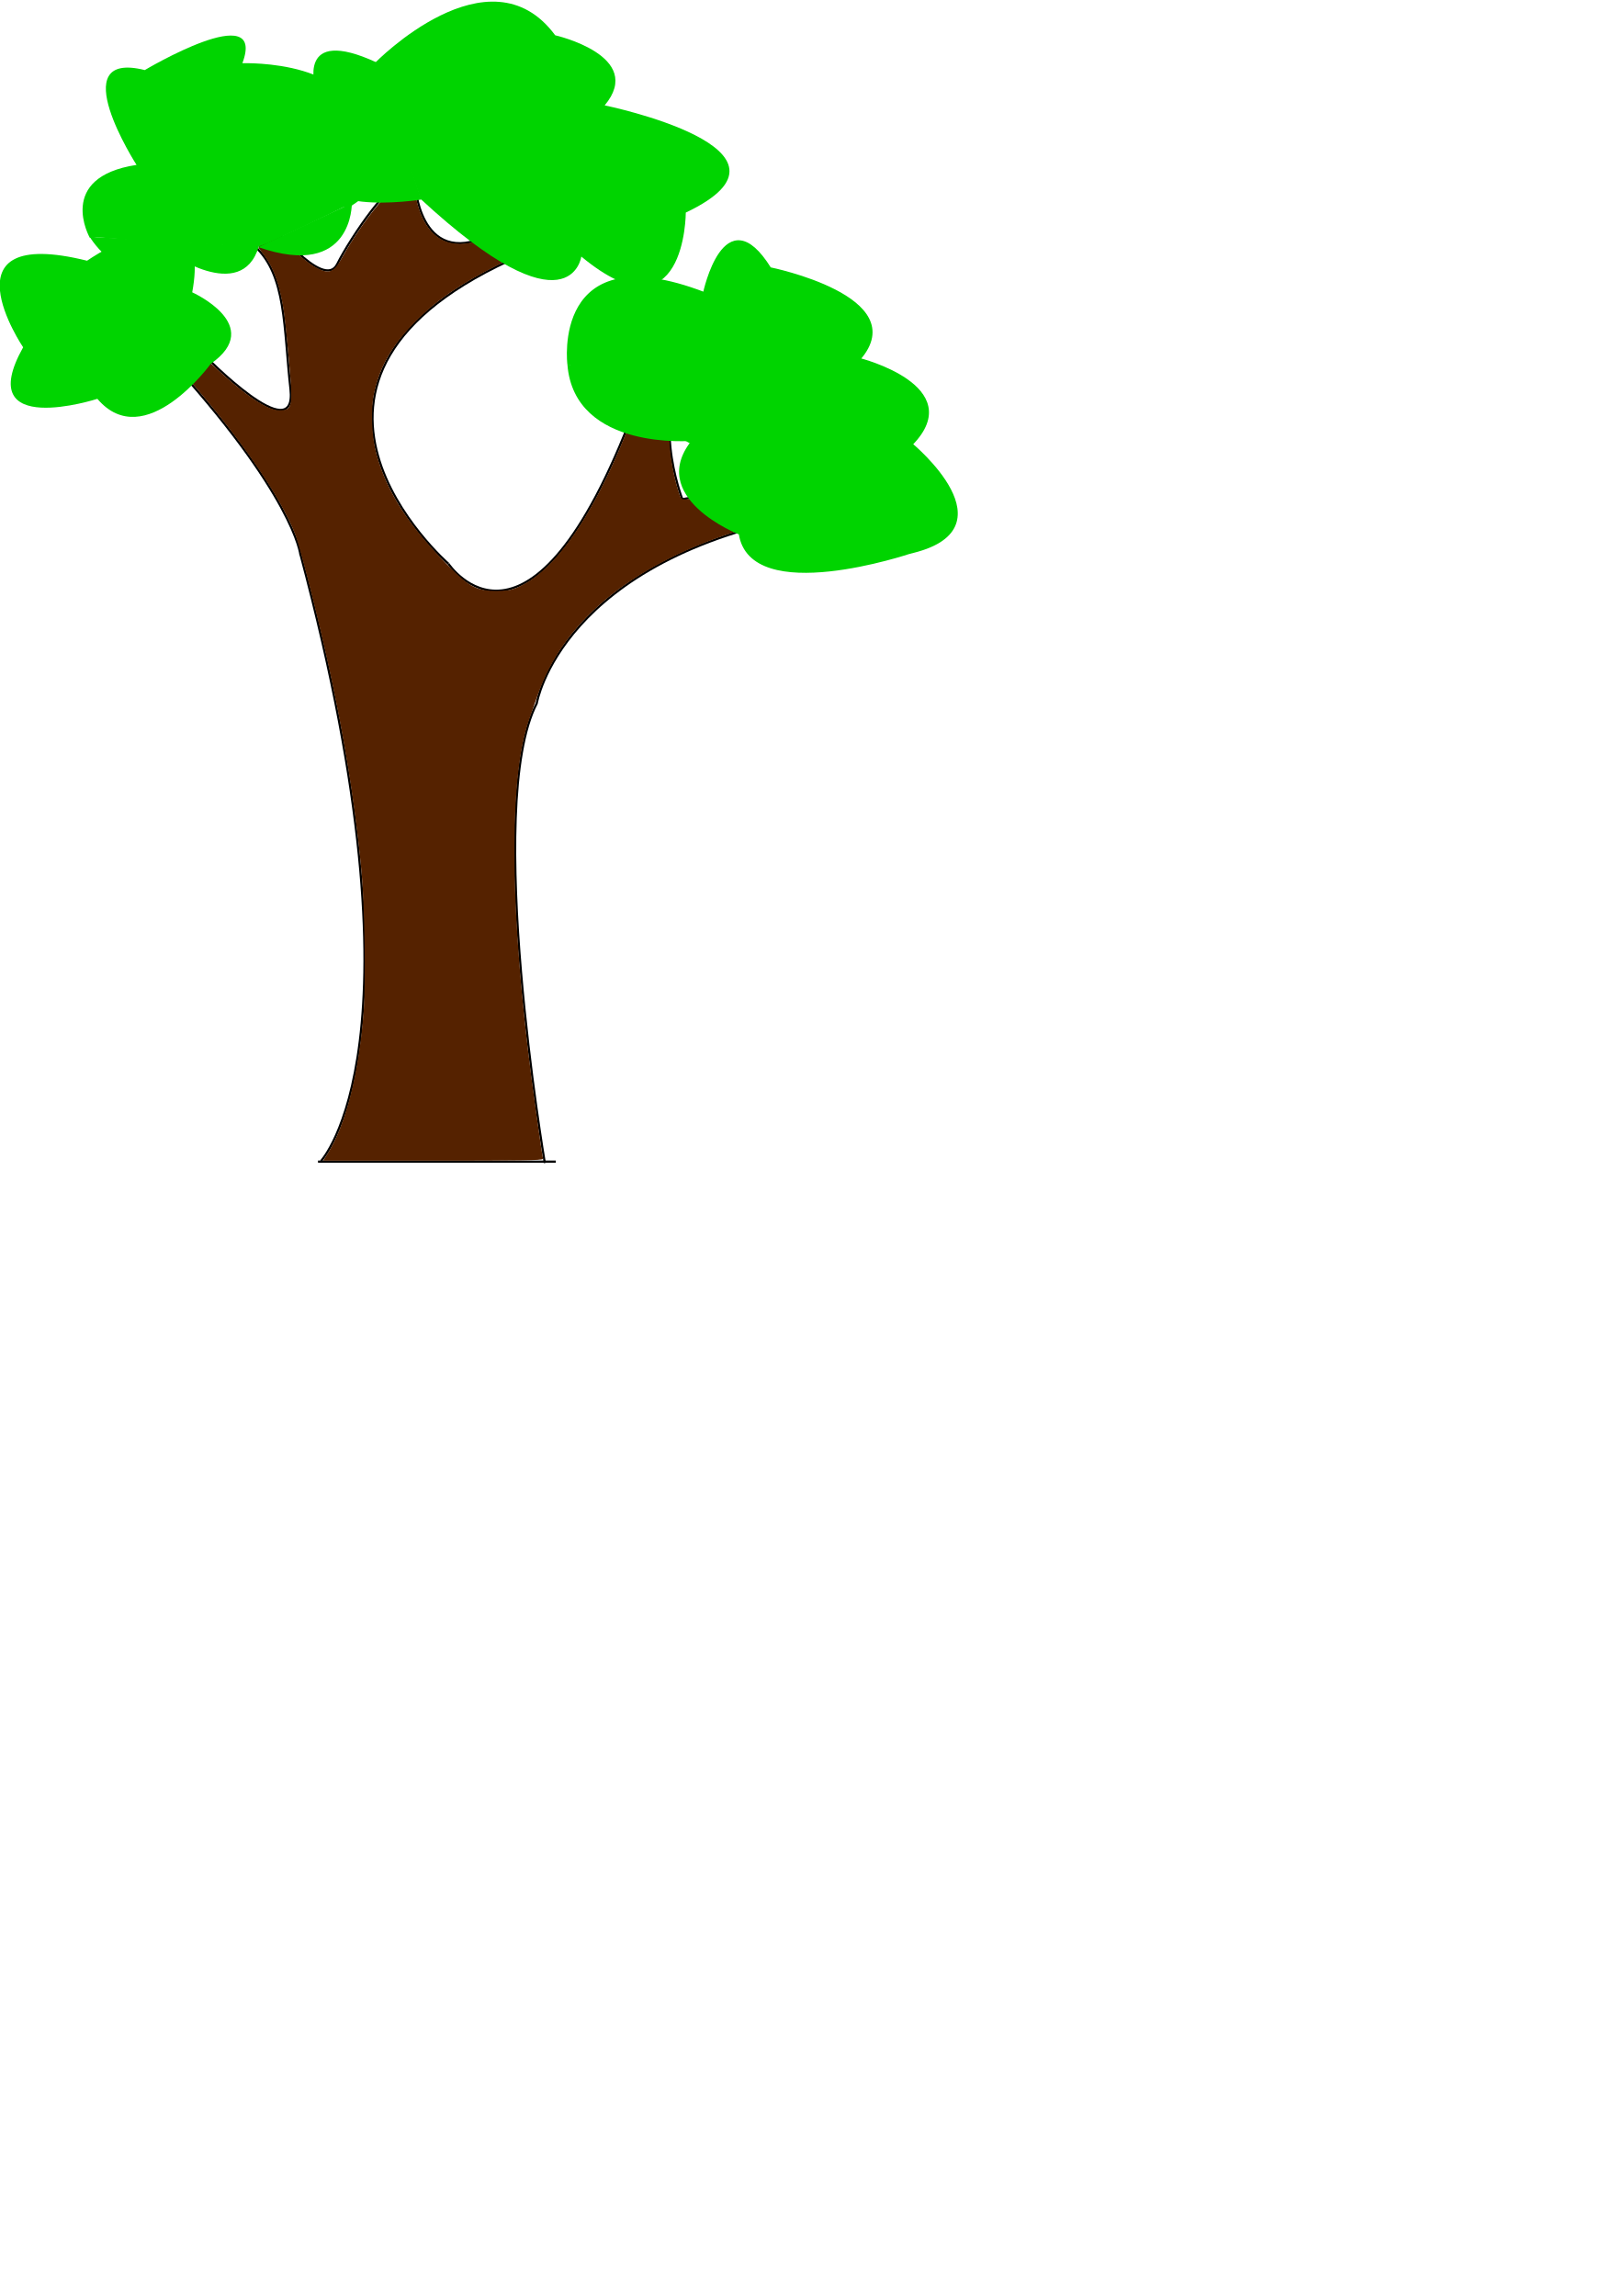
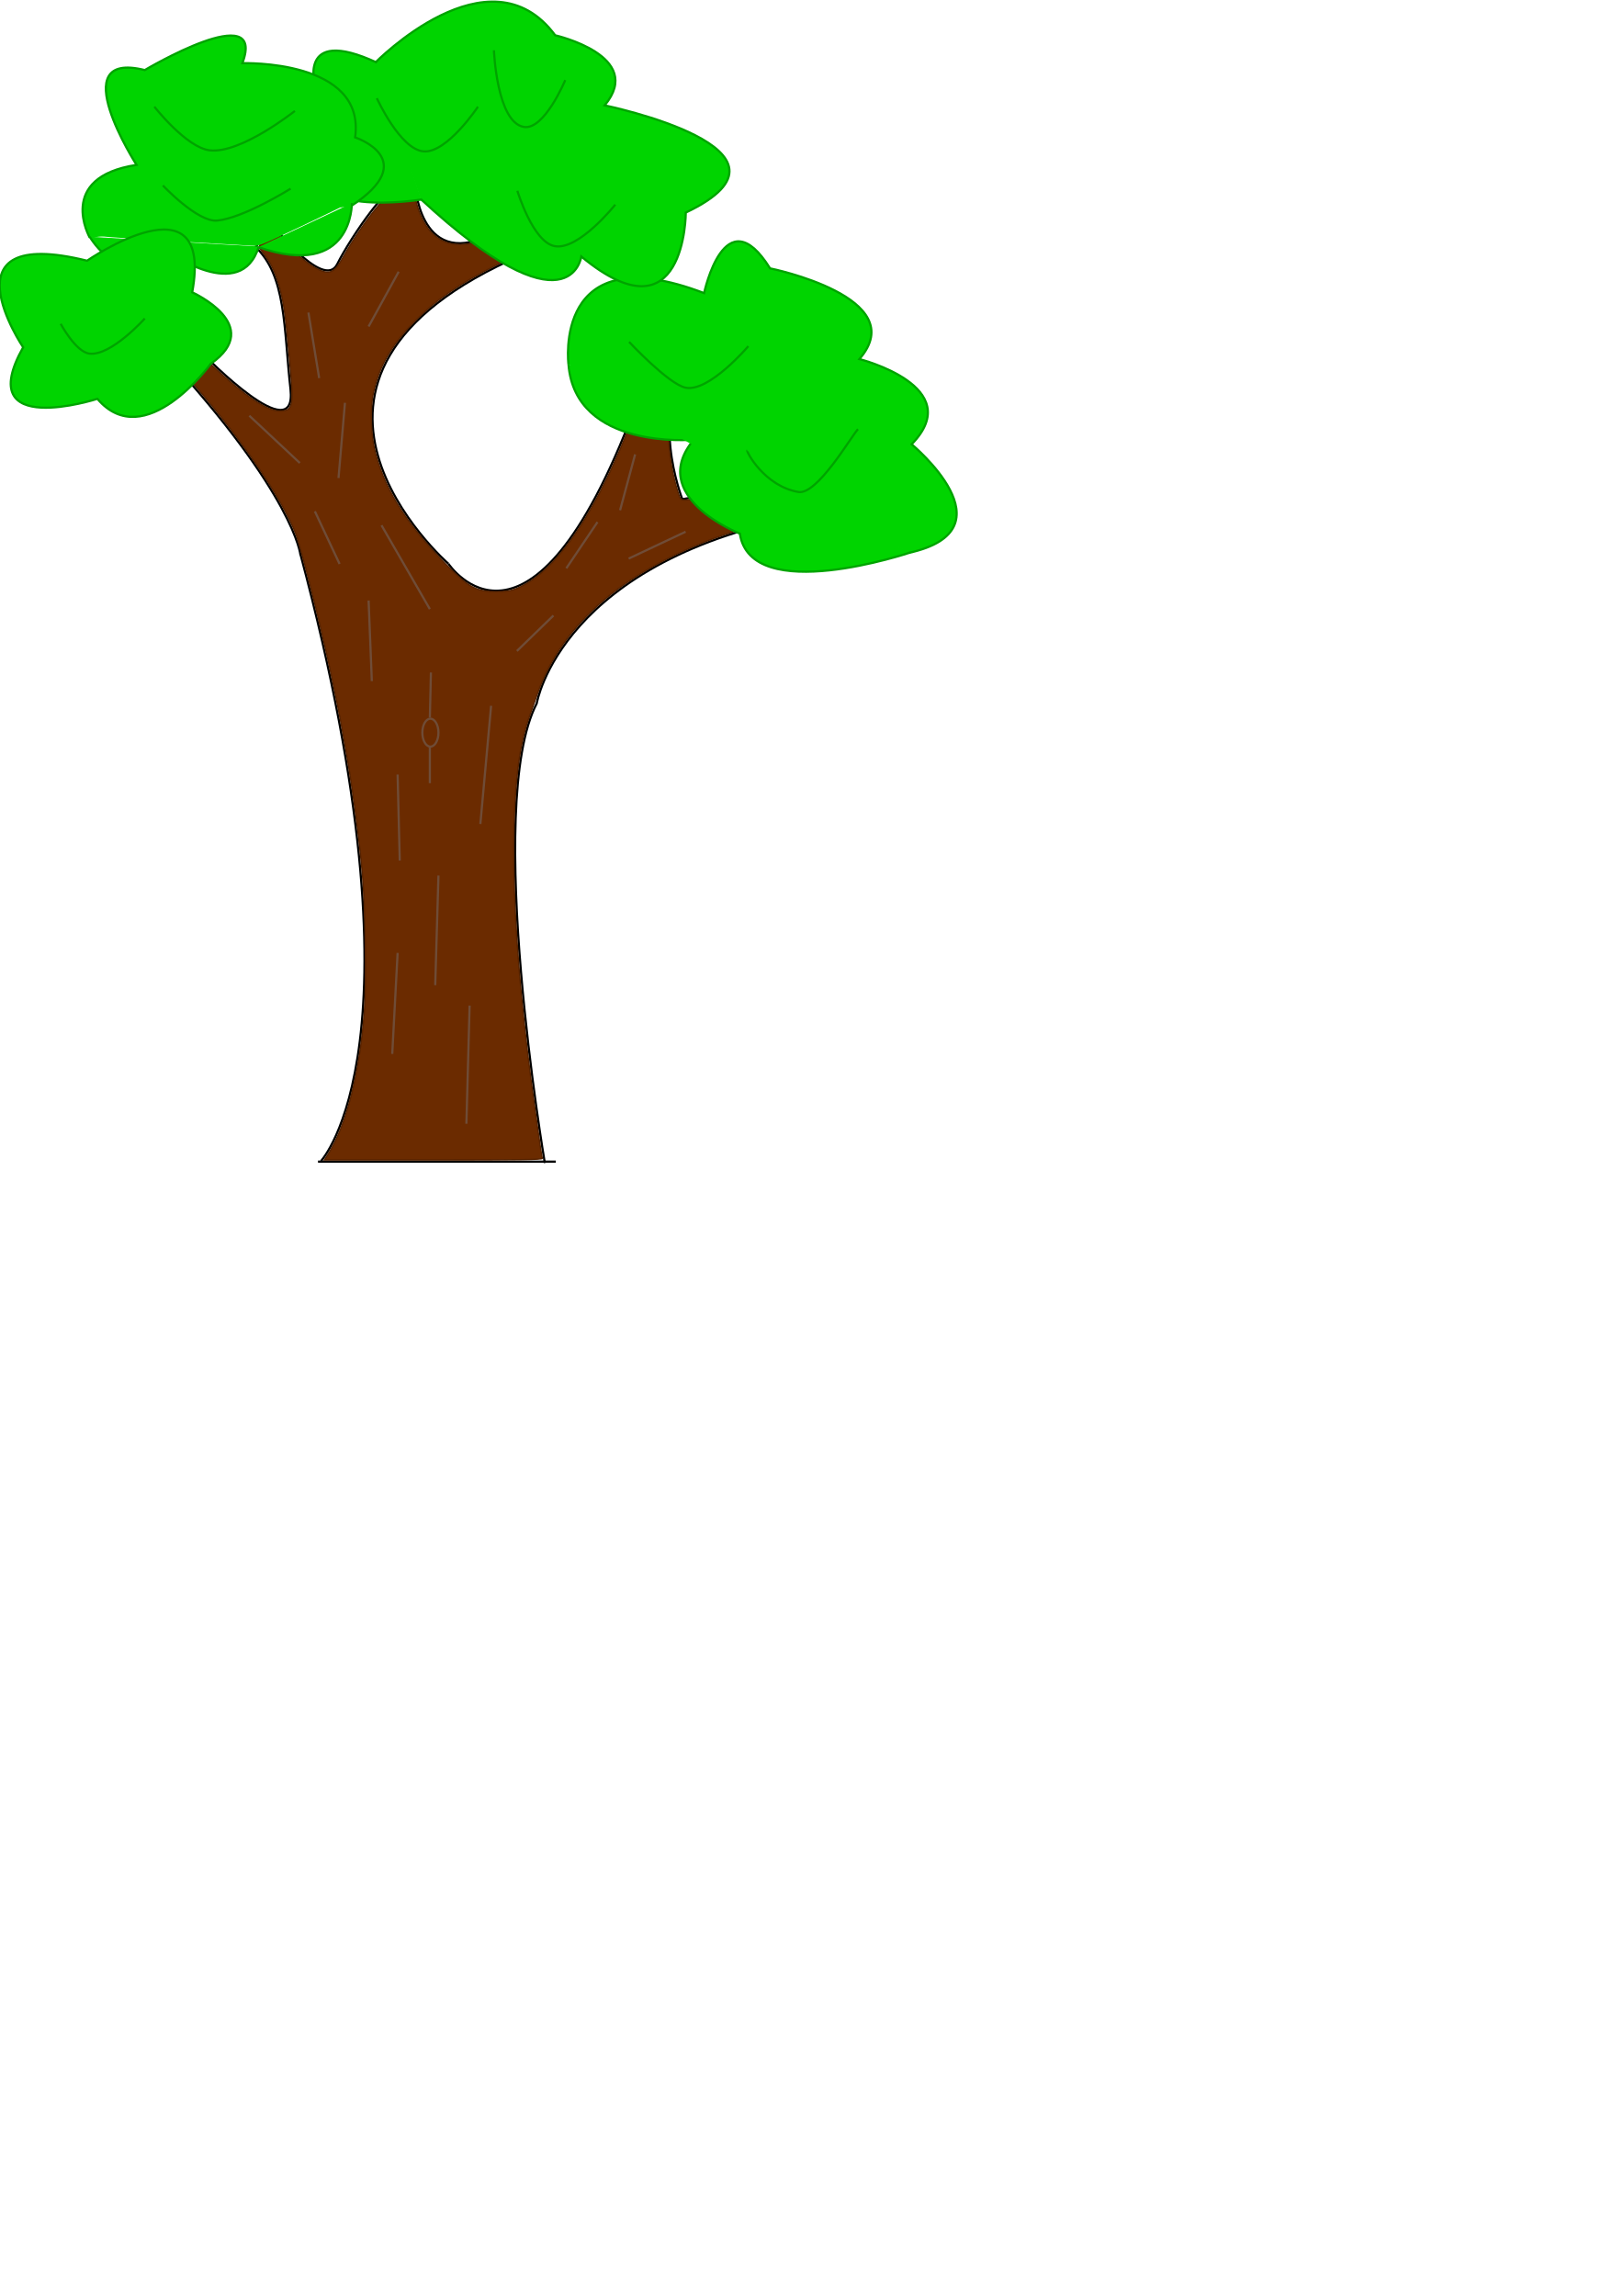
<svg xmlns="http://www.w3.org/2000/svg" width="210mm" height="297mm" viewBox="0 0 744.094 1052.362" id="svg2" version="1.1">
  <defs id="defs4" />
  <g id="layer1">
-     <g id="g4165" transform="translate(-53.33678,-26.66839)">
-       <path id="path4136" d="m 200.452,558.804 c 0,0 50.567,-53.923 -9.41,-278.016" style="fill:none;fill-rule:evenodd;stroke:#000000;stroke-width:1px;stroke-linecap:butt;stroke-linejoin:miter;stroke-opacity:1" />
-       <path id="path4138" d="m 191.042,281.066 c 0,0 -2.684,-27.494 -62.53,-92.38" style="fill:none;fill-rule:evenodd;stroke:#000000;stroke-width:1px;stroke-linecap:butt;stroke-linejoin:miter;stroke-opacity:1" />
-       <path id="path4140" d="m 128.512,176.716 18.269,12.599 c 0,0 42.837,44.097 39.688,15.749 -3.15,-28.348 -1.89,-52.287 -16.379,-65.516" style="fill:none;fill-rule:evenodd;stroke:#000000;stroke-width:1px;stroke-linecap:butt;stroke-linejoin:miter;stroke-opacity:1" />
-       <path id="path4142" d="m 176.389,127.579 c 0,0 25.198,32.758 31.498,20.159 6.3,-12.599 25.828,-40.947 28.978,-34.648" style="fill:none;fill-rule:evenodd;stroke:#000000;stroke-width:1px;stroke-linecap:butt;stroke-linejoin:miter;stroke-opacity:1" />
-       <path id="path4144" d="m 243.795,113.09 c 0,0 3.15,41.577 40.318,17.639" style="fill:none;fill-rule:evenodd;stroke:#000000;stroke-width:1px;stroke-linecap:butt;stroke-linejoin:miter;stroke-opacity:1" />
-       <path id="path4146" d="m 258.838,285.066 c 0,0 -97.568,-85.041 34.094,-141.738" style="fill:none;fill-rule:evenodd;stroke:#000000;stroke-width:1px;stroke-linecap:butt;stroke-linejoin:miter;stroke-opacity:1" />
-       <path id="path4148" d="m 258.841,285.07 c 0,0 37.241,56.067 85.118,-70.556" style="fill:none;fill-rule:evenodd;stroke:#000000;stroke-width:1px;stroke-linecap:butt;stroke-linejoin:miter;stroke-opacity:1" />
-       <path id="path4150" d="m 303.011,559.733 c 0,0 -27.963,-164.051 -3.71,-210.668 0,0 10.954,-66.2 125.922,-86.674" style="fill:none;fill-rule:evenodd;stroke:#000000;stroke-width:1px;stroke-linecap:butt;stroke-linejoin:miter;stroke-opacity:1" />
-       <path id="path4152" d="m 424.594,247.272 -36.538,4.41 -22.049,3.78 c 0,0 -16.379,-42.207 5.67,-61.736" style="fill:none;fill-rule:evenodd;stroke:#000000;stroke-width:1px;stroke-linecap:butt;stroke-linejoin:miter;stroke-opacity:1" />
-       <path id="path4172" d="m 199.068,559.103 108.983,0" style="fill:none;fill-rule:evenodd;stroke:#000000;stroke-width:1px;stroke-linecap:butt;stroke-linejoin:miter;stroke-opacity:1" />
-       <path id="path4174" d="m 128.67,176.874 0.158,12.284" style="fill:none;fill-rule:evenodd;stroke:#000000;stroke-width:1px;stroke-linecap:butt;stroke-linejoin:miter;stroke-opacity:1" />
-       <path id="path4176" d="m 170.719,140.021 5.985,-12.442" style="fill:none;fill-rule:evenodd;stroke:#000000;stroke-width:1px;stroke-linecap:butt;stroke-linejoin:miter;stroke-opacity:1" />
-       <path id="path4178" d="m 234.346,110.885 9.292,2.205" style="fill:none;fill-rule:evenodd;stroke:#000000;stroke-width:1px;stroke-linecap:butt;stroke-linejoin:miter;stroke-opacity:1" />
-       <path id="path4180" d="m 283.483,131.044 8.819,12.442" style="fill:none;fill-rule:evenodd;stroke:#000000;stroke-width:1px;stroke-linecap:butt;stroke-linejoin:miter;stroke-opacity:1" />
-       <path id="path4182" d="m 343.329,215.774 16.379,1.89" style="fill:none;fill-rule:evenodd;stroke:#000000;stroke-width:1px;stroke-linecap:butt;stroke-linejoin:miter;stroke-opacity:1" />
-       <path id="path4184" d="m 423.649,246.957 0.315,15.119" style="fill:none;fill-rule:evenodd;stroke:#000000;stroke-width:1px;stroke-linecap:butt;stroke-linejoin:miter;stroke-opacity:1" />
-       <path id="path4186" d="m 203.697,555.679 c 8.443,-13.349 14.499,-37.353 16.647,-65.988 0.941,-12.543 0.398,-48.263 -0.953,-62.681 -3.824,-40.821 -11.076,-81.119 -23.353,-129.772 -2.885,-11.434 -5.994,-22.773 -6.908,-25.198 -6.688,-17.749 -26.924,-46.954 -51.823,-74.794 l -7.734,-8.648 0,-5.078 0,-5.078 7.667,5.221 c 4.217,2.872 10.387,7.772 13.712,10.891 14.312,13.423 24.746,20.474 30.298,20.474 6.515,0 6.809,-1.502 4.718,-24.149 -1.851,-20.055 -2.345,-23.732 -4.2,-31.288 -1.584,-6.45 -3.99,-11.923 -6.924,-15.749 -1.196,-1.559 -2.38,-3.172 -2.633,-3.584 -0.499,-0.815 3.967,-10.39 4.721,-10.123 0.254,0.09 2.721,2.675 5.483,5.745 6.125,6.808 11.951,11.854 16.104,13.949 5.849,2.951 7.97,2.038 11.975,-5.155 9.152,-16.436 22.75,-33.112 25.576,-31.365 0.405,0.25 0.926,0.15 1.157,-0.224 0.298,-0.482 1.178,-0.487 3.03,-0.017 l 2.611,0.663 1.008,4.53 c 2.744,12.335 9.292,19.66 18.213,20.376 5.228,0.42 9.672,-0.601 16.056,-3.688 2.891,-1.398 5.33,-2.45 5.421,-2.337 0.606,0.75 6.528,9.166 6.871,9.767 0.281,0.491 -2.947,2.432 -9.506,5.717 -16.762,8.394 -27.886,16.045 -37.466,25.77 -10.954,11.119 -16.583,21.004 -19.121,33.578 -1.502,7.441 -0.97,19.555 1.204,27.442 4.916,17.831 15.155,33.493 34.498,52.768 8.39,8.361 12.194,10.229 20.717,10.176 4.672,-0.029 6.719,-0.342 9.333,-1.425 17.115,-7.089 34.301,-31.23 50.196,-70.511 2.571,-6.354 3.93,-8.977 4.652,-8.978 0.561,-5e-4 4.027,0.325 7.703,0.723 l 6.683,0.724 0.373,8.884 c 0.365,8.694 2.031,18.051 4.582,25.735 1.194,3.598 0.727,3.546 12.579,1.406 7.006,-1.265 42.972,-5.973 45.63,-5.973 0.394,0 0.639,2.662 0.639,6.93 0,5.971 -0.141,6.93 -1.022,6.93 -1.962,0 -18.264,3.847 -27.012,6.375 -25.223,7.289 -48.713,19.213 -64.886,32.94 -14.887,12.635 -24.993,26.962 -30.793,43.654 -1.179,3.394 -2.901,8.296 -3.827,10.895 -8.899,24.982 -9.122,79.646 -0.62,151.821 1.673,14.2 6.399,48.256 6.884,49.609 0.225,0.626 -10.001,0.787 -49.787,0.787 l -50.07,0 1.693,-2.677 z" style="opacity:1;fill:#552200;fill-opacity:1;fill-rule:nonzero;stroke:#552200;stroke-width:0.63;stroke-linecap:butt;stroke-linejoin:miter;stroke-miterlimit:4.09;stroke-dasharray:none;stroke-dashoffset:0;stroke-opacity:1" />
-       <g transform="translate(-71.27197,66.81747)" style="fill:#00d400;fill-opacity:1;stroke:#00d400;stroke-opacity:1" id="g4188">
-         <path style="fill:#00d400;fill-opacity:1;fill-rule:evenodd;stroke:#00d400;stroke-width:1px;stroke-linecap:butt;stroke-linejoin:miter;stroke-opacity:1" d="m 442.169,161.381 c 0,0 -53.998,4.893 -57.04,-34.54" id="path4166" />
-         <path style="fill:#00d400;fill-opacity:1;fill-rule:evenodd;stroke:#00d400;stroke-width:1px;stroke-linecap:butt;stroke-linejoin:miter;stroke-opacity:1" d="m 385.122,126.871 c 0,0 -7.547,-59.431 62.15,-32.68 0,0 9.449,-44.727 30.238,-11.339 0,0 65.516,13.229 40.947,41.577 0,0 49.767,12.599 23.939,39.058 0,0 47.247,39.058 -1.26,49.767" id="path4168" />
-         <path style="fill:#00d400;fill-opacity:1;fill-rule:evenodd;stroke:#00d400;stroke-width:1px;stroke-linecap:butt;stroke-linejoin:miter;stroke-opacity:1" d="m 541.774,213.087 c 0,0 -73.083,24.736 -78.122,-8.652 0,0 -43.467,-17.009 -20.789,-43.467" id="path4170" />
+     <path style="fill:none;fill-rule:evenodd;stroke:#000000;stroke-width:1px;stroke-linecap:butt;stroke-linejoin:miter;stroke-opacity:1" d="m 147.116,532.135 c 0,0 50.567,-53.923 -9.41,-278.016" id="path4136" />
+     <path style="fill:none;fill-rule:evenodd;stroke:#000000;stroke-width:1px;stroke-linecap:butt;stroke-linejoin:miter;stroke-opacity:1" d="m 137.706,254.397 c 0,0 -2.684,-27.494 -62.53,-92.38" id="path4138" />
+     <path style="fill:none;fill-rule:evenodd;stroke:#000000;stroke-width:1px;stroke-linecap:butt;stroke-linejoin:miter;stroke-opacity:1" d="m 75.175,150.048 18.269,12.599 c 0,0 42.837,44.097 39.688,15.749 -3.15,-28.348 -1.89,-52.287 -16.379,-65.516" id="path4140" />
+     <path style="fill:none;fill-rule:evenodd;stroke:#000000;stroke-width:1px;stroke-linecap:butt;stroke-linejoin:miter;stroke-opacity:1" d="m 123.052,100.911 c 0,0 25.198,32.758 31.498,20.159 6.3,-12.599 25.828,-40.947 28.978,-34.648" id="path4142" />
+     <path style="fill:none;fill-rule:evenodd;stroke:#000000;stroke-width:1px;stroke-linecap:butt;stroke-linejoin:miter;stroke-opacity:1" d="m 190.458,86.422 c 0,0 3.15,41.577 40.318,17.639" id="path4144" />
+     <path style="fill:none;fill-rule:evenodd;stroke:#000000;stroke-width:1px;stroke-linecap:butt;stroke-linejoin:miter;stroke-opacity:1" d="m 205.501,258.398 c 0,0 -97.568,-85.041 34.094,-141.738" id="path4146" />
+     <path style="fill:none;fill-rule:evenodd;stroke:#000000;stroke-width:1px;stroke-linecap:butt;stroke-linejoin:miter;stroke-opacity:1" d="m 205.504,258.401 c 0,0 37.241,56.067 85.118,-70.556" id="path4148" />
+     <path style="fill:none;fill-rule:evenodd;stroke:#000000;stroke-width:1px;stroke-linecap:butt;stroke-linejoin:miter;stroke-opacity:1" d="m 249.675,533.064 c 0,0 -27.963,-164.051 -3.71,-210.668 0,0 10.954,-66.2 125.922,-86.674" id="path4150" />
+     <path style="fill:none;fill-rule:evenodd;stroke:#000000;stroke-width:1px;stroke-linecap:butt;stroke-linejoin:miter;stroke-opacity:1" d="m 371.257,220.603 -36.538,4.41 -22.049,3.78 c 0,0 -16.379,-42.207 5.67,-61.736" id="path4152" />
+     <path style="fill:none;fill-rule:evenodd;stroke:#000000;stroke-width:1px;stroke-linecap:butt;stroke-linejoin:miter;stroke-opacity:1" d="m 145.731,532.434 108.983,0" id="path4172" />
+     <path style="fill:none;fill-rule:evenodd;stroke:#000000;stroke-width:1px;stroke-linecap:butt;stroke-linejoin:miter;stroke-opacity:1" d="m 75.333,150.205 0.158,12.284" id="path4174" />
+     <path style="fill:none;fill-rule:evenodd;stroke:#000000;stroke-width:1px;stroke-linecap:butt;stroke-linejoin:miter;stroke-opacity:1" d="m 117.383,113.353 5.985,-12.442" id="path4176" />
+     <path style="fill:none;fill-rule:evenodd;stroke:#000000;stroke-width:1px;stroke-linecap:butt;stroke-linejoin:miter;stroke-opacity:1" d="m 181.009,84.217 9.292,2.205" id="path4178" />
+     <path style="fill:none;fill-rule:evenodd;stroke:#000000;stroke-width:1px;stroke-linecap:butt;stroke-linejoin:miter;stroke-opacity:1" d="m 230.146,104.376 8.819,12.442" id="path4180" />
+     <path style="fill:none;fill-rule:evenodd;stroke:#000000;stroke-width:1px;stroke-linecap:butt;stroke-linejoin:miter;stroke-opacity:1" d="m 289.992,189.105 16.379,1.89" id="path4182" />
+     <path style="fill:none;fill-rule:evenodd;stroke:#000000;stroke-width:1px;stroke-linecap:butt;stroke-linejoin:miter;stroke-opacity:1" d="m 370.312,220.288 0.315,15.119" id="path4184" />
+     <path style="opacity:1;fill:#6b2b00;fill-opacity:1;fill-rule:nonzero;stroke:#552200;stroke-width:0.63;stroke-linecap:butt;stroke-linejoin:miter;stroke-miterlimit:4.09;stroke-dasharray:none;stroke-dashoffset:0;stroke-opacity:1" d="m 150.36,529.011 c 8.443,-13.349 14.499,-37.353 16.647,-65.988 0.941,-12.543 0.398,-48.263 -0.953,-62.681 -3.824,-40.821 -11.076,-81.119 -23.353,-129.772 -2.885,-11.434 -5.994,-22.773 -6.908,-25.198 -6.688,-17.749 -26.924,-46.954 -51.823,-74.794 l -7.734,-8.648 0,-5.078 0,-5.078 7.667,5.221 c 4.217,2.872 10.387,7.772 13.712,10.891 14.312,13.423 24.746,20.474 30.298,20.474 6.515,0 6.809,-1.502 4.718,-24.149 -1.851,-20.055 -2.345,-23.732 -4.2,-31.288 -1.584,-6.45 -3.99,-11.923 -6.924,-15.749 -1.196,-1.559 -2.38,-3.172 -2.633,-3.584 -0.499,-0.815 3.967,-10.39 4.721,-10.123 0.254,0.09 2.721,2.675 5.483,5.745 6.125,6.808 11.951,11.854 16.104,13.949 5.849,2.951 7.97,2.038 11.975,-5.155 9.152,-16.436 22.75,-33.112 25.576,-31.365 0.405,0.25 0.926,0.15 1.157,-0.224 0.298,-0.482 1.178,-0.487 3.03,-0.017 l 2.611,0.663 1.008,4.53 c 2.744,12.335 9.292,19.66 18.213,20.376 5.228,0.42 9.672,-0.601 16.056,-3.688 2.891,-1.398 5.33,-2.45 5.421,-2.337 0.606,0.75 6.528,9.166 6.871,9.767 0.281,0.491 -2.947,2.432 -9.506,5.717 -16.762,8.394 -27.886,16.045 -37.466,25.77 -10.954,11.119 -16.583,21.004 -19.121,33.578 -1.502,7.441 -0.97,19.555 1.204,27.442 4.916,17.831 15.155,33.493 34.498,52.768 8.39,8.361 12.194,10.229 20.717,10.176 4.672,-0.029 6.719,-0.342 9.333,-1.425 17.115,-7.089 34.301,-31.23 50.196,-70.511 2.571,-6.354 3.93,-8.977 4.652,-8.978 0.561,-5e-4 4.027,0.325 7.703,0.723 l 6.683,0.724 0.373,8.884 c 0.365,8.694 2.031,18.051 4.582,25.735 1.194,3.598 0.727,3.546 12.579,1.406 7.006,-1.265 42.972,-5.973 45.63,-5.973 0.394,0 0.639,2.662 0.639,6.93 0,5.971 -0.141,6.93 -1.022,6.93 -1.962,0 -18.264,3.847 -27.012,6.375 -25.223,7.289 -48.713,19.213 -64.886,32.94 -14.887,12.635 -24.993,26.962 -30.793,43.654 -1.179,3.394 -2.901,8.296 -3.827,10.895 -8.899,24.982 -9.122,79.646 -0.62,151.821 1.673,14.2 6.399,48.256 6.884,49.609 0.225,0.626 -10.001,0.787 -49.787,0.787 l -50.07,0 1.693,-2.677 z" id="path4186" />
+     <g id="g4188" style="fill:#00d400;fill-opacity:1;stroke:#00a300;stroke-opacity:1" transform="translate(-124.6088,40.14908)">
+       <path id="path4166" d="m 442.169,161.381 c 0,0 -53.998,4.893 -57.04,-34.54" style="fill:#00d400;fill-opacity:1;fill-rule:evenodd;stroke:#00a300;stroke-width:1px;stroke-linecap:butt;stroke-linejoin:miter;stroke-opacity:1" />
+       <path id="path4168" d="m 385.122,126.871 c 0,0 -7.547,-59.431 62.15,-32.68 0,0 9.449,-44.727 30.238,-11.339 0,0 65.516,13.229 40.947,41.577 0,0 49.767,12.599 23.939,39.058 0,0 47.247,39.058 -1.26,49.767" style="fill:#00d400;fill-opacity:1;fill-rule:evenodd;stroke:#00a300;stroke-width:1px;stroke-linecap:butt;stroke-linejoin:miter;stroke-opacity:1" />
+       <path id="path4170" d="m 541.774,213.087 c 0,0 -73.083,24.736 -78.122,-8.652 0,0 -43.467,-17.009 -20.789,-43.467" style="fill:#00d400;fill-opacity:1;fill-rule:evenodd;stroke:#00a300;stroke-width:1px;stroke-linecap:butt;stroke-linejoin:miter;stroke-opacity:1" />
+     </g>
+     <g id="g4204" style="fill:#00d400;fill-opacity:1;stroke:#00a300;stroke-opacity:1" transform="translate(-117.4815,23.66744)">
+       <path id="path4164" d="m 289.385,5.1 c 0,0 52.287,-53.547 82.525,-12.599 0,0 41.577,9.449 22.679,32.128 0,0 98.274,20.159 37.168,49.137 0,0 0,59.846 -47.877,20.159 0,0 -5.04,37.168 -73.705,-26.458" style="fill:#00d400;fill-opacity:1;fill-rule:evenodd;stroke:#00a300;stroke-width:1px;stroke-linecap:butt;stroke-linejoin:miter;stroke-opacity:1" />
+       <path id="path4202" d="m 310.55,67.797 c 0,0 -58.223,9.381 -42.633,-20.464 0,0 -24.945,-20.045 -5.791,-30.291 0,0 -9.354,-29.4 28.063,-12.027" style="fill:#00d400;fill-opacity:1;fill-rule:evenodd;stroke:#00a300;stroke-width:1px;stroke-linecap:butt;stroke-linejoin:miter;stroke-opacity:1" />
+     </g>
+     <g id="g4217" transform="translate(-11.01905,42.82178)" style="stroke:#00a300;stroke-opacity:1">
+       <g style="fill:#00d400;fill-opacity:1;stroke:#00a300;stroke-opacity:1" transform="translate(7.127197,-28.50879)" id="g4210">
+         <path style="fill:#00d400;fill-opacity:1;fill-rule:evenodd;stroke:#00a300;stroke-width:1px;stroke-linecap:butt;stroke-linejoin:miter;stroke-opacity:1" d="m 45.044,94.655 c 0,0 -15.749,-27.718 21.419,-33.388 0,0 -34.018,-52.917 3.78,-43.467 0,0 56.067,-33.388 44.727,-3.15 0,0 56.697,-1.89 51.657,34.018 0,0 30.868,10.079 -1.89,31.498" id="path4158" />
+         <path style="fill:#00d400;fill-opacity:1;fill-rule:evenodd;stroke:#00a300;stroke-width:1px;stroke-linecap:butt;stroke-linejoin:miter;stroke-opacity:1" d="m 165.137,78.798 c 0,0 0.63,35.278 -42.837,20.159" id="path4160" />
+         <path style="fill:#00d400;fill-opacity:1;fill-rule:evenodd;stroke:#00a300;stroke-width:1px;stroke-linecap:butt;stroke-linejoin:miter;stroke-opacity:1" d="m 44.99,94.2 c 0,0 15.591,26.727 35.636,6.682 0,0 33.854,24.5 41.872,-2.227" id="path4208" />
      </g>
-       <g transform="translate(-64.14477,50.33583)" style="fill:#00d400;fill-opacity:1;stroke:none" id="g4204">
-         <path style="fill:#00d400;fill-opacity:1;fill-rule:evenodd;stroke:none;stroke-width:1px;stroke-linecap:butt;stroke-linejoin:miter;stroke-opacity:1" d="m 289.385,5.1 c 0,0 52.287,-53.547 82.525,-12.599 0,0 41.577,9.449 22.679,32.128 0,0 98.274,20.159 37.168,49.137 0,0 0,59.846 -47.877,20.159 0,0 -5.04,37.168 -73.705,-26.458" id="path4164" />
-         <path style="fill:#00d400;fill-opacity:1;fill-rule:evenodd;stroke:none;stroke-width:1px;stroke-linecap:butt;stroke-linejoin:miter;stroke-opacity:1" d="m 310.55,67.797 c 0,0 -58.223,9.381 -42.633,-20.464 0,0 -24.945,-20.045 -5.791,-30.291 0,0 -9.354,-29.4 28.063,-12.027" id="path4202" />
-       </g>
-       <g transform="translate(42.31773,69.49017)" id="g4217">
-         <g id="g4210" transform="translate(7.127197,-28.50879)" style="fill:#00d400;fill-opacity:1;stroke:none;stroke-opacity:1">
-           <path id="path4158" d="m 45.044,94.655 c 0,0 -15.749,-27.718 21.419,-33.388 0,0 -34.018,-52.917 3.78,-43.467 0,0 56.067,-33.388 44.727,-3.15 0,0 56.697,-1.89 51.657,34.018 0,0 30.868,10.079 -1.89,31.498" style="fill:#00d400;fill-opacity:1;fill-rule:evenodd;stroke:none;stroke-width:1px;stroke-linecap:butt;stroke-linejoin:miter;stroke-opacity:1" />
-           <path id="path4160" d="m 165.137,78.798 c 0,0 0.63,35.278 -42.837,20.159" style="fill:#00d400;fill-opacity:1;fill-rule:evenodd;stroke:none;stroke-width:1px;stroke-linecap:butt;stroke-linejoin:miter;stroke-opacity:1" />
-           <path id="path4208" d="m 44.99,94.2 c 0,0 15.591,26.727 35.636,6.682 0,0 33.854,24.5 41.872,-2.227" style="fill:#00d400;fill-opacity:1;fill-rule:evenodd;stroke:none;stroke-width:1px;stroke-linecap:butt;stroke-linejoin:miter;stroke-opacity:1" />
-         </g>
-         <path style="opacity:1;fill:#00d400;fill-opacity:1;fill-rule:nonzero;stroke:#00d400;stroke-width:1.057;stroke-linecap:butt;stroke-linejoin:miter;stroke-miterlimit:4.09;stroke-dasharray:none;stroke-dashoffset:0;stroke-opacity:1" d="M 89.713,67.658 C 62.147,66.028 53.638,65.391 55.921,65.129 c 1.678,-0.193 27.506,-3.332 57.397,-6.976 29.89,-3.644 54.601,-6.624 54.913,-6.621 0.312,0.003 -8.17,4.15 -18.849,9.216 -14.95,7.093 -19.808,9.197 -21.12,9.15 -0.938,-0.034 -18.284,-1.042 -38.548,-2.24 z" id="path4215" />
-       </g>
-       <path id="path4154" d="m 149.931,193.41 c 0,0 -30.238,41.577 -51.972,16.064 0,0 -57.641,18.584 -34.018,-23.624 0,0 -38.113,-56.382 29.293,-39.688 0,0 58.271,-40.318 48.192,14.489 0,0 33.703,15.119 8.504,32.758 z" style="fill:#00d400;fill-opacity:1;fill-rule:evenodd;stroke:none;stroke-width:1px;stroke-linecap:butt;stroke-linejoin:miter;stroke-opacity:1" />
-       <rect transform="matrix(0.8749167,0.4842734,-0.4842734,0.8749167,0,0)" ry="7.245" y="7.674" x="368.728" height="14.489" width="172.609" id="rect4229" style="opacity:1;fill:#00d400;fill-opacity:1;fill-rule:nonzero;stroke:none;stroke-width:1;stroke-linecap:butt;stroke-linejoin:miter;stroke-miterlimit:4.09;stroke-dasharray:none;stroke-dashoffset:0;stroke-opacity:1" />
+       <path id="path4215" d="M 89.713,67.658 C 62.147,66.028 53.638,65.391 55.921,65.129 c 1.678,-0.193 27.506,-3.332 57.397,-6.976 29.89,-3.644 54.601,-6.624 54.913,-6.621 0.312,0.003 -8.17,4.15 -18.849,9.216 -14.95,7.093 -19.808,9.197 -21.12,9.15 -0.938,-0.034 -18.284,-1.042 -38.548,-2.24 z" style="opacity:1;fill:#00d400;fill-opacity:1;fill-rule:nonzero;stroke:none;stroke-width:1.057;stroke-linecap:butt;stroke-linejoin:miter;stroke-miterlimit:4.09;stroke-dasharray:none;stroke-dashoffset:0;stroke-opacity:1" />
    </g>
+     <path style="fill:#00d400;fill-opacity:1;fill-rule:evenodd;stroke:#00a300;stroke-width:1px;stroke-linecap:butt;stroke-linejoin:miter;stroke-opacity:1" d="m 96.594,166.742 c 0,0 -30.238,41.577 -51.972,16.064 0,0 -57.641,18.584 -34.018,-23.624 0,0 -38.113,-56.382 29.293,-39.688 0,0 58.271,-40.318 48.192,14.489 0,0 33.703,15.119 8.504,32.758 z" id="path4154" />
+     <rect style="opacity:1;fill:#00d400;fill-opacity:1;fill-rule:nonzero;stroke:none;stroke-width:1;stroke-linecap:butt;stroke-linejoin:miter;stroke-miterlimit:4.09;stroke-dasharray:none;stroke-dashoffset:0;stroke-opacity:1" id="rect4229" width="172.609" height="14.489" x="309.148" y="10.171" ry="7.245" transform="matrix(0.8749167,0.4842734,-0.4842734,0.8749167,0,0)" />
+     <path style="fill:none;fill-rule:evenodd;stroke:#6f4c37;stroke-width:1px;stroke-linecap:butt;stroke-linejoin:miter;stroke-opacity:1" d="m 179.753,483.063 2.462,-46.293" id="path4198" />
+     <path style="fill:none;fill-rule:evenodd;stroke:#6f4c37;stroke-width:1px;stroke-linecap:butt;stroke-linejoin:miter;stroke-opacity:1" d="m 199.452,451.544 1.477,-50.232" id="path4200" />
+     <path style="fill:none;fill-rule:evenodd;stroke:#6f4c37;stroke-width:1px;stroke-linecap:butt;stroke-linejoin:miter;stroke-opacity:1" d="m 168.918,275.239 1.477,36.936" id="path4203" />
+     <path style="fill:none;fill-rule:evenodd;stroke:#6f4c37;stroke-width:1px;stroke-linecap:butt;stroke-linejoin:miter;stroke-opacity:1" d="m 182.215,355.02 0.985,39.398" id="path4205" />
+     <path style="fill:none;fill-rule:evenodd;stroke:#6f4c37;stroke-width:1px;stroke-linecap:butt;stroke-linejoin:miter;stroke-opacity:1" d="m 213.734,515.074 1.477,-54.172" id="path4207" />
+     <g id="g4218" transform="translate(-6.89463,29.54841)">
+       <ellipse ry="6.402" rx="3.694" cy="306.265" cx="204.13" id="path4209" style="fill:#6b2b00;fill-opacity:1;stroke:#6f4c37;stroke-width:1;stroke-linecap:round;stroke-linejoin:round;stroke-miterlimit:4;stroke-dasharray:none;stroke-dashoffset:0;stroke-opacity:1" />
+       <path id="path4211" d="m 203.884,312.667 0,16.744" style="fill:none;fill-rule:evenodd;stroke:#6f4c37;stroke-width:1px;stroke-linecap:butt;stroke-linejoin:miter;stroke-opacity:1" />
+       <path id="path4213" d="m 203.884,299.37 0.492,-20.684" style="fill:none;fill-rule:evenodd;stroke:#6f4c37;stroke-width:1px;stroke-linecap:butt;stroke-linejoin:miter;stroke-opacity:1" />
+     </g>
+     <path style="fill:none;fill-rule:evenodd;stroke:#6f4c37;stroke-width:1px;stroke-linecap:butt;stroke-linejoin:miter;stroke-opacity:1" d="m 220.136,377.673 4.925,-54.172" id="path4216" />
+     <path style="fill:none;fill-rule:evenodd;stroke:#6f4c37;stroke-width:1px;stroke-linecap:butt;stroke-linejoin:miter;stroke-opacity:1" d="M 155.622,258.495 144.295,234.364" id="path4223" />
+     <path style="fill:none;fill-rule:evenodd;stroke:#6f4c37;stroke-width:1px;stroke-linecap:butt;stroke-linejoin:miter;stroke-opacity:1" d="m 168.918,149.658 13.789,-25.116" id="path4225" />
+     <path style="fill:none;fill-rule:evenodd;stroke:#6f4c37;stroke-width:1px;stroke-linecap:butt;stroke-linejoin:miter;stroke-opacity:1" d="m 146.265,173.297 -4.925,-30.041" id="path4227" />
+     <path style="fill:none;fill-rule:evenodd;stroke:#6f4c37;stroke-width:1px;stroke-linecap:butt;stroke-linejoin:miter;stroke-opacity:1" d="m 155.129,219.097 2.955,-34.473" id="path4229" />
+     <path style="fill:none;fill-rule:evenodd;stroke:#6f4c37;stroke-width:1px;stroke-linecap:butt;stroke-linejoin:miter;stroke-opacity:1" d="M 137.4,212.202 114.254,190.534" id="path4231" />
+     <path style="fill:none;fill-rule:evenodd;stroke:#6f4c37;stroke-width:1px;stroke-linecap:butt;stroke-linejoin:miter;stroke-opacity:1" d="m 236.88,298.385 16.744,-16.252" id="path4233" />
+     <path style="fill:none;fill-rule:evenodd;stroke:#6f4c37;stroke-width:1px;stroke-linecap:butt;stroke-linejoin:miter;stroke-opacity:1" d="m 259.534,260.465 14.282,-21.176" id="path4235" />
+     <path style="fill:none;fill-rule:evenodd;stroke:#6f4c37;stroke-width:1px;stroke-linecap:butt;stroke-linejoin:miter;stroke-opacity:1" d="m 288.097,256.032 26.101,-12.312" id="path4237" />
+     <path style="fill:none;fill-rule:evenodd;stroke:#6f4c37;stroke-width:1px;stroke-linecap:butt;stroke-linejoin:miter;stroke-opacity:1" d="m 284.157,233.871 6.895,-25.609" id="path4239" />
+     <path style="fill:none;fill-rule:evenodd;stroke:#6f4c37;stroke-width:1px;stroke-linecap:butt;stroke-linejoin:miter;stroke-opacity:1" d="M 196.989,279.179 174.828,240.766" id="path4241" />
+     <path style="fill:none;fill-rule:evenodd;stroke:#00a300;stroke-width:1px;stroke-linecap:butt;stroke-linejoin:miter;stroke-opacity:1" d="m 288.306,156.711 c 0,0 18.084,19.373 25.855,20.977 10.736,2.215 28.782,-19.025 28.782,-19.025" id="path4243" />
+     <path style="fill:none;fill-rule:evenodd;stroke:#00a300;stroke-width:1px;stroke-linecap:butt;stroke-linejoin:miter;stroke-opacity:1" d="m 342.455,206.469 c -0.623,0.267 7.789,16.359 23.416,19.025 8.722,1.488 24.473,-25.937 27.318,-28.782" id="path4245" />
+     <path style="fill:none;fill-rule:evenodd;stroke:#00a300;stroke-width:1px;stroke-linecap:butt;stroke-linejoin:miter;stroke-opacity:1" d="m 237.084,87.439 c 0,0 7.063,23.45 17.074,25.367 11.03,2.112 27.806,-19.025 27.806,-19.025" id="path4247" />
+     <path style="fill:none;fill-rule:evenodd;stroke:#00a300;stroke-width:1px;stroke-linecap:butt;stroke-linejoin:miter;stroke-opacity:1" d="m 226.352,23.046 c 0,0 1.294,32.91 13.659,35.124 9.411,1.685 19.025,-21.464 19.025,-21.464" id="path4249" />
+     <path style="fill:none;fill-rule:evenodd;stroke:#00a300;stroke-width:1px;stroke-linecap:butt;stroke-linejoin:miter;stroke-opacity:1" d="m 172.691,44.998 c 0,0 10.669,23.525 21.464,24.391 10.709,0.86 24.879,-20.489 24.879,-20.489" id="path4251" />
+     <path style="fill:none;fill-rule:evenodd;stroke:#00a300;stroke-width:1px;stroke-linecap:butt;stroke-linejoin:miter;stroke-opacity:1" d="m 70.735,48.901 c 0,0 14.673,18.741 25.367,20.001 14.234,1.676 39.026,-18.05 39.026,-18.05" id="path4253" />
+     <path style="fill:none;fill-rule:evenodd;stroke:#00a300;stroke-width:1px;stroke-linecap:butt;stroke-linejoin:miter;stroke-opacity:1" d="m 74.638,85 c 0,0 15.925,16.958 24.879,16.098 12.179,-1.169 33.66,-14.635 33.66,-14.635" id="path4255" />
+     <path style="fill:none;fill-rule:evenodd;stroke:#00a300;stroke-width:1px;stroke-linecap:butt;stroke-linejoin:miter;stroke-opacity:1" d="m 27.806,148.418 c 0,0 6.891,12.908 13.171,13.659 9.944,1.189 25.367,-16.098 25.367,-16.098" id="path4257" />
  </g>
</svg>
